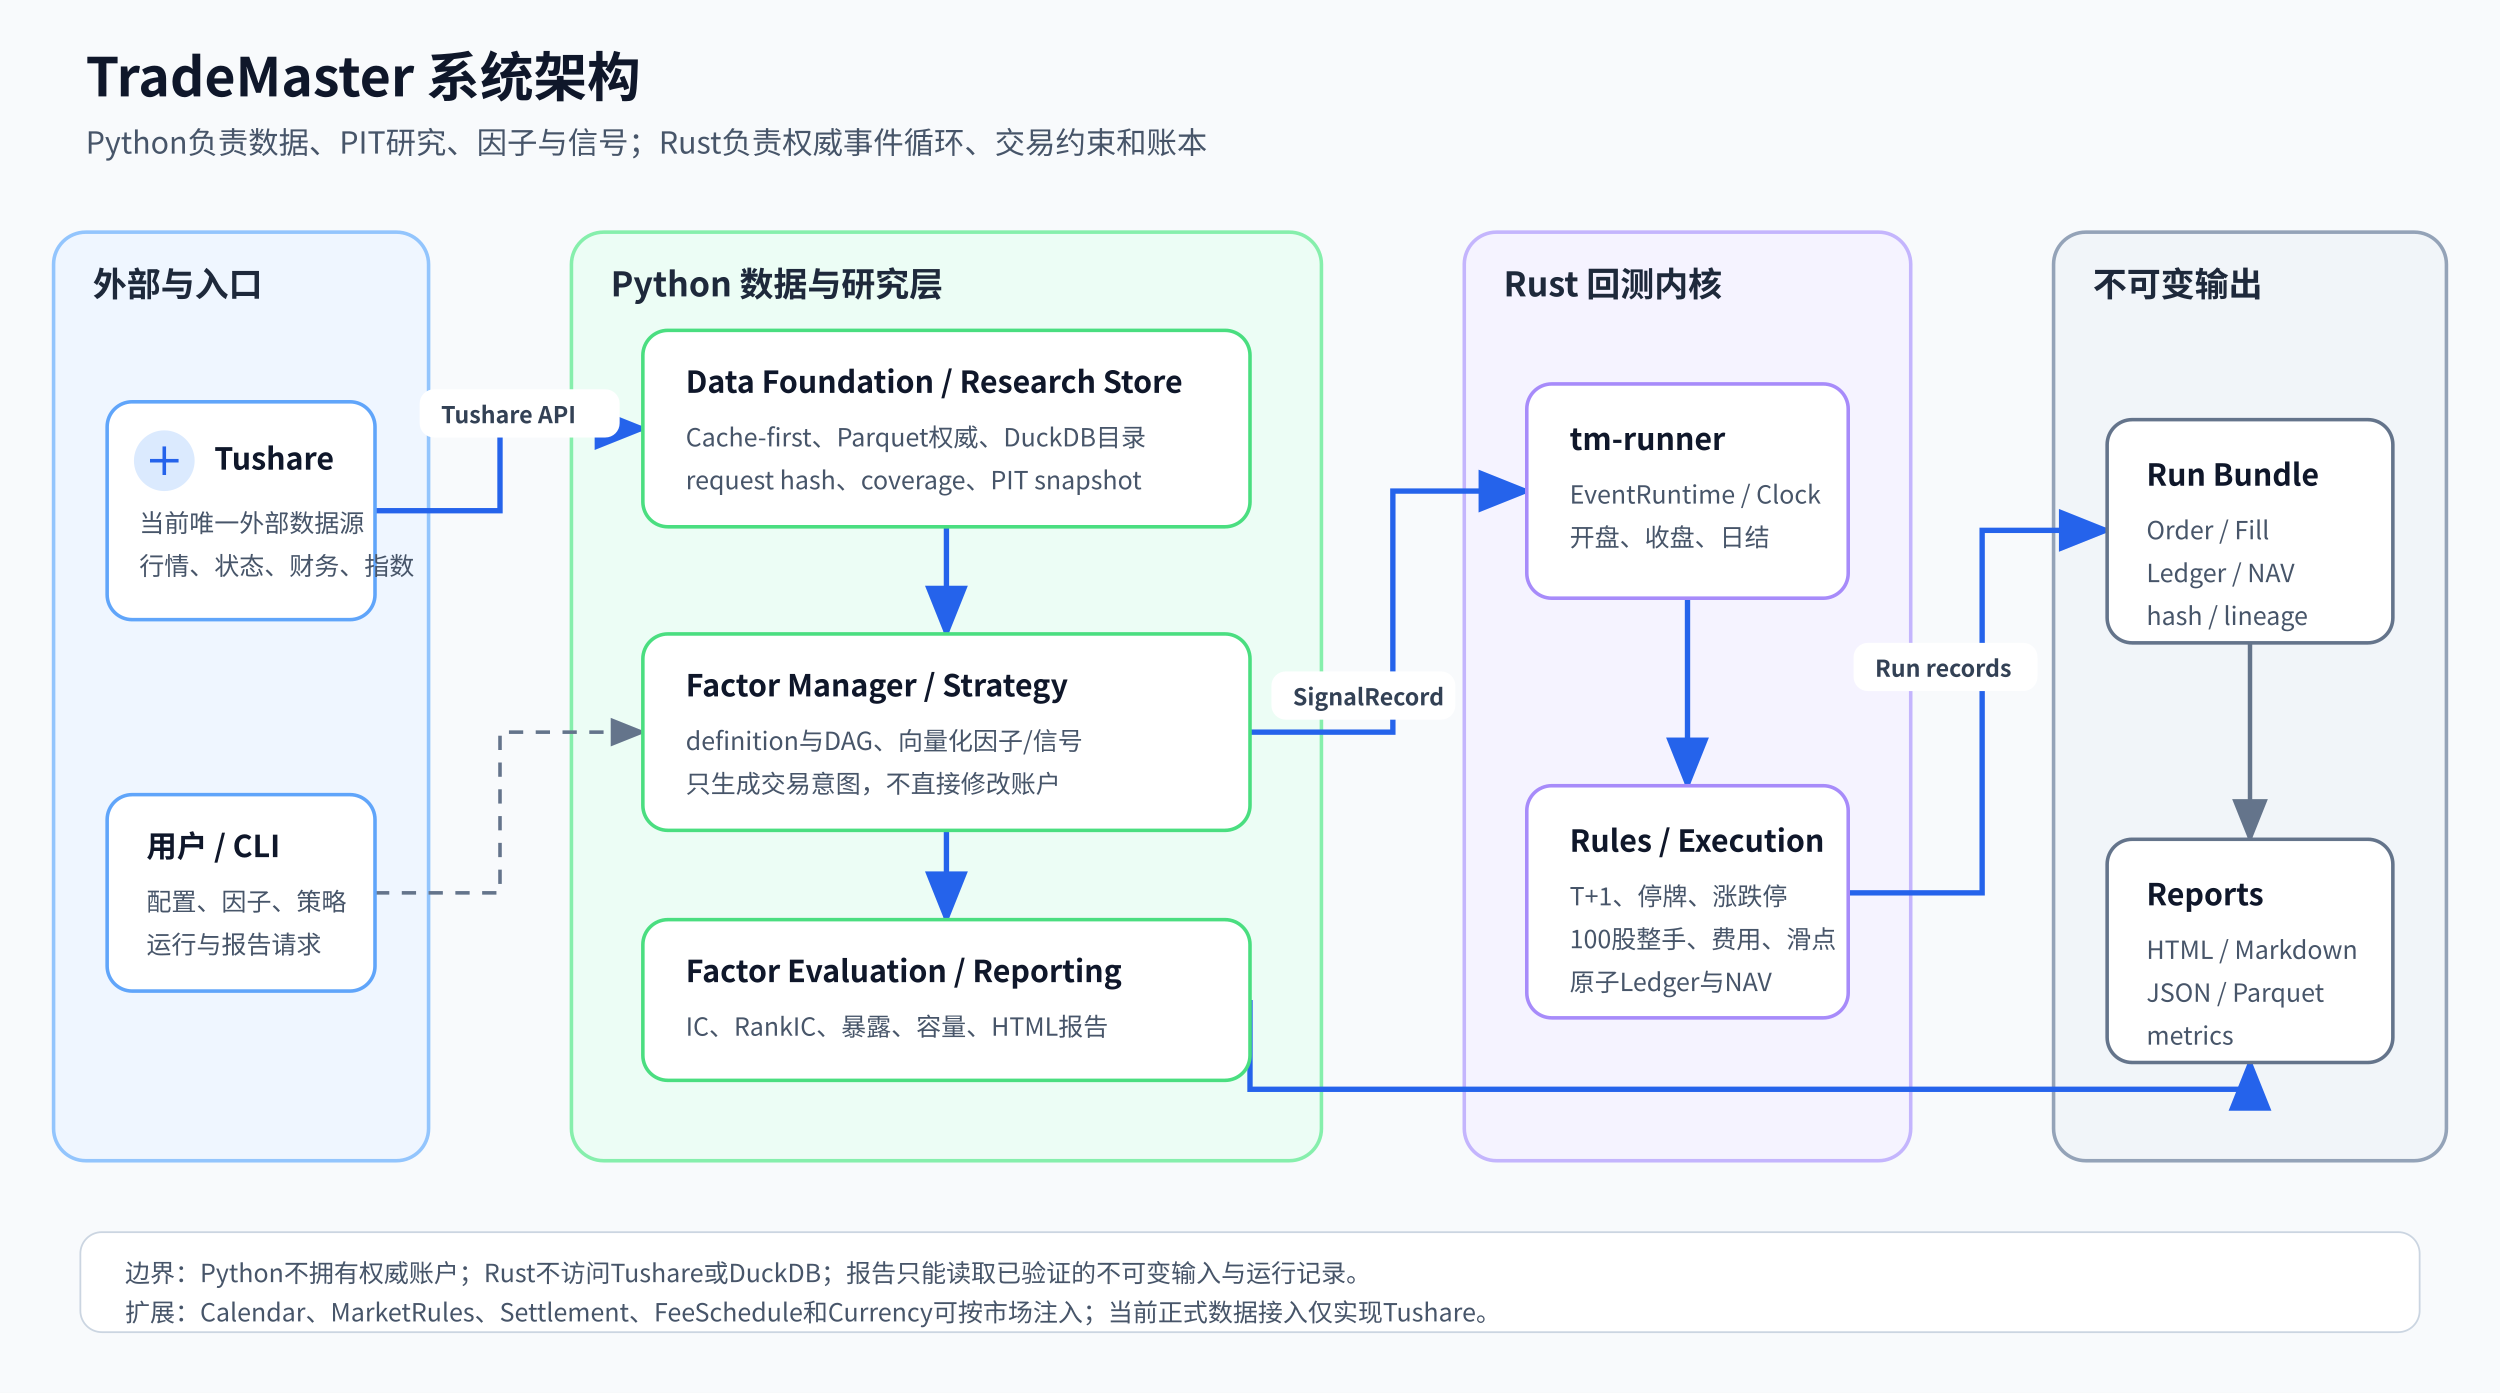
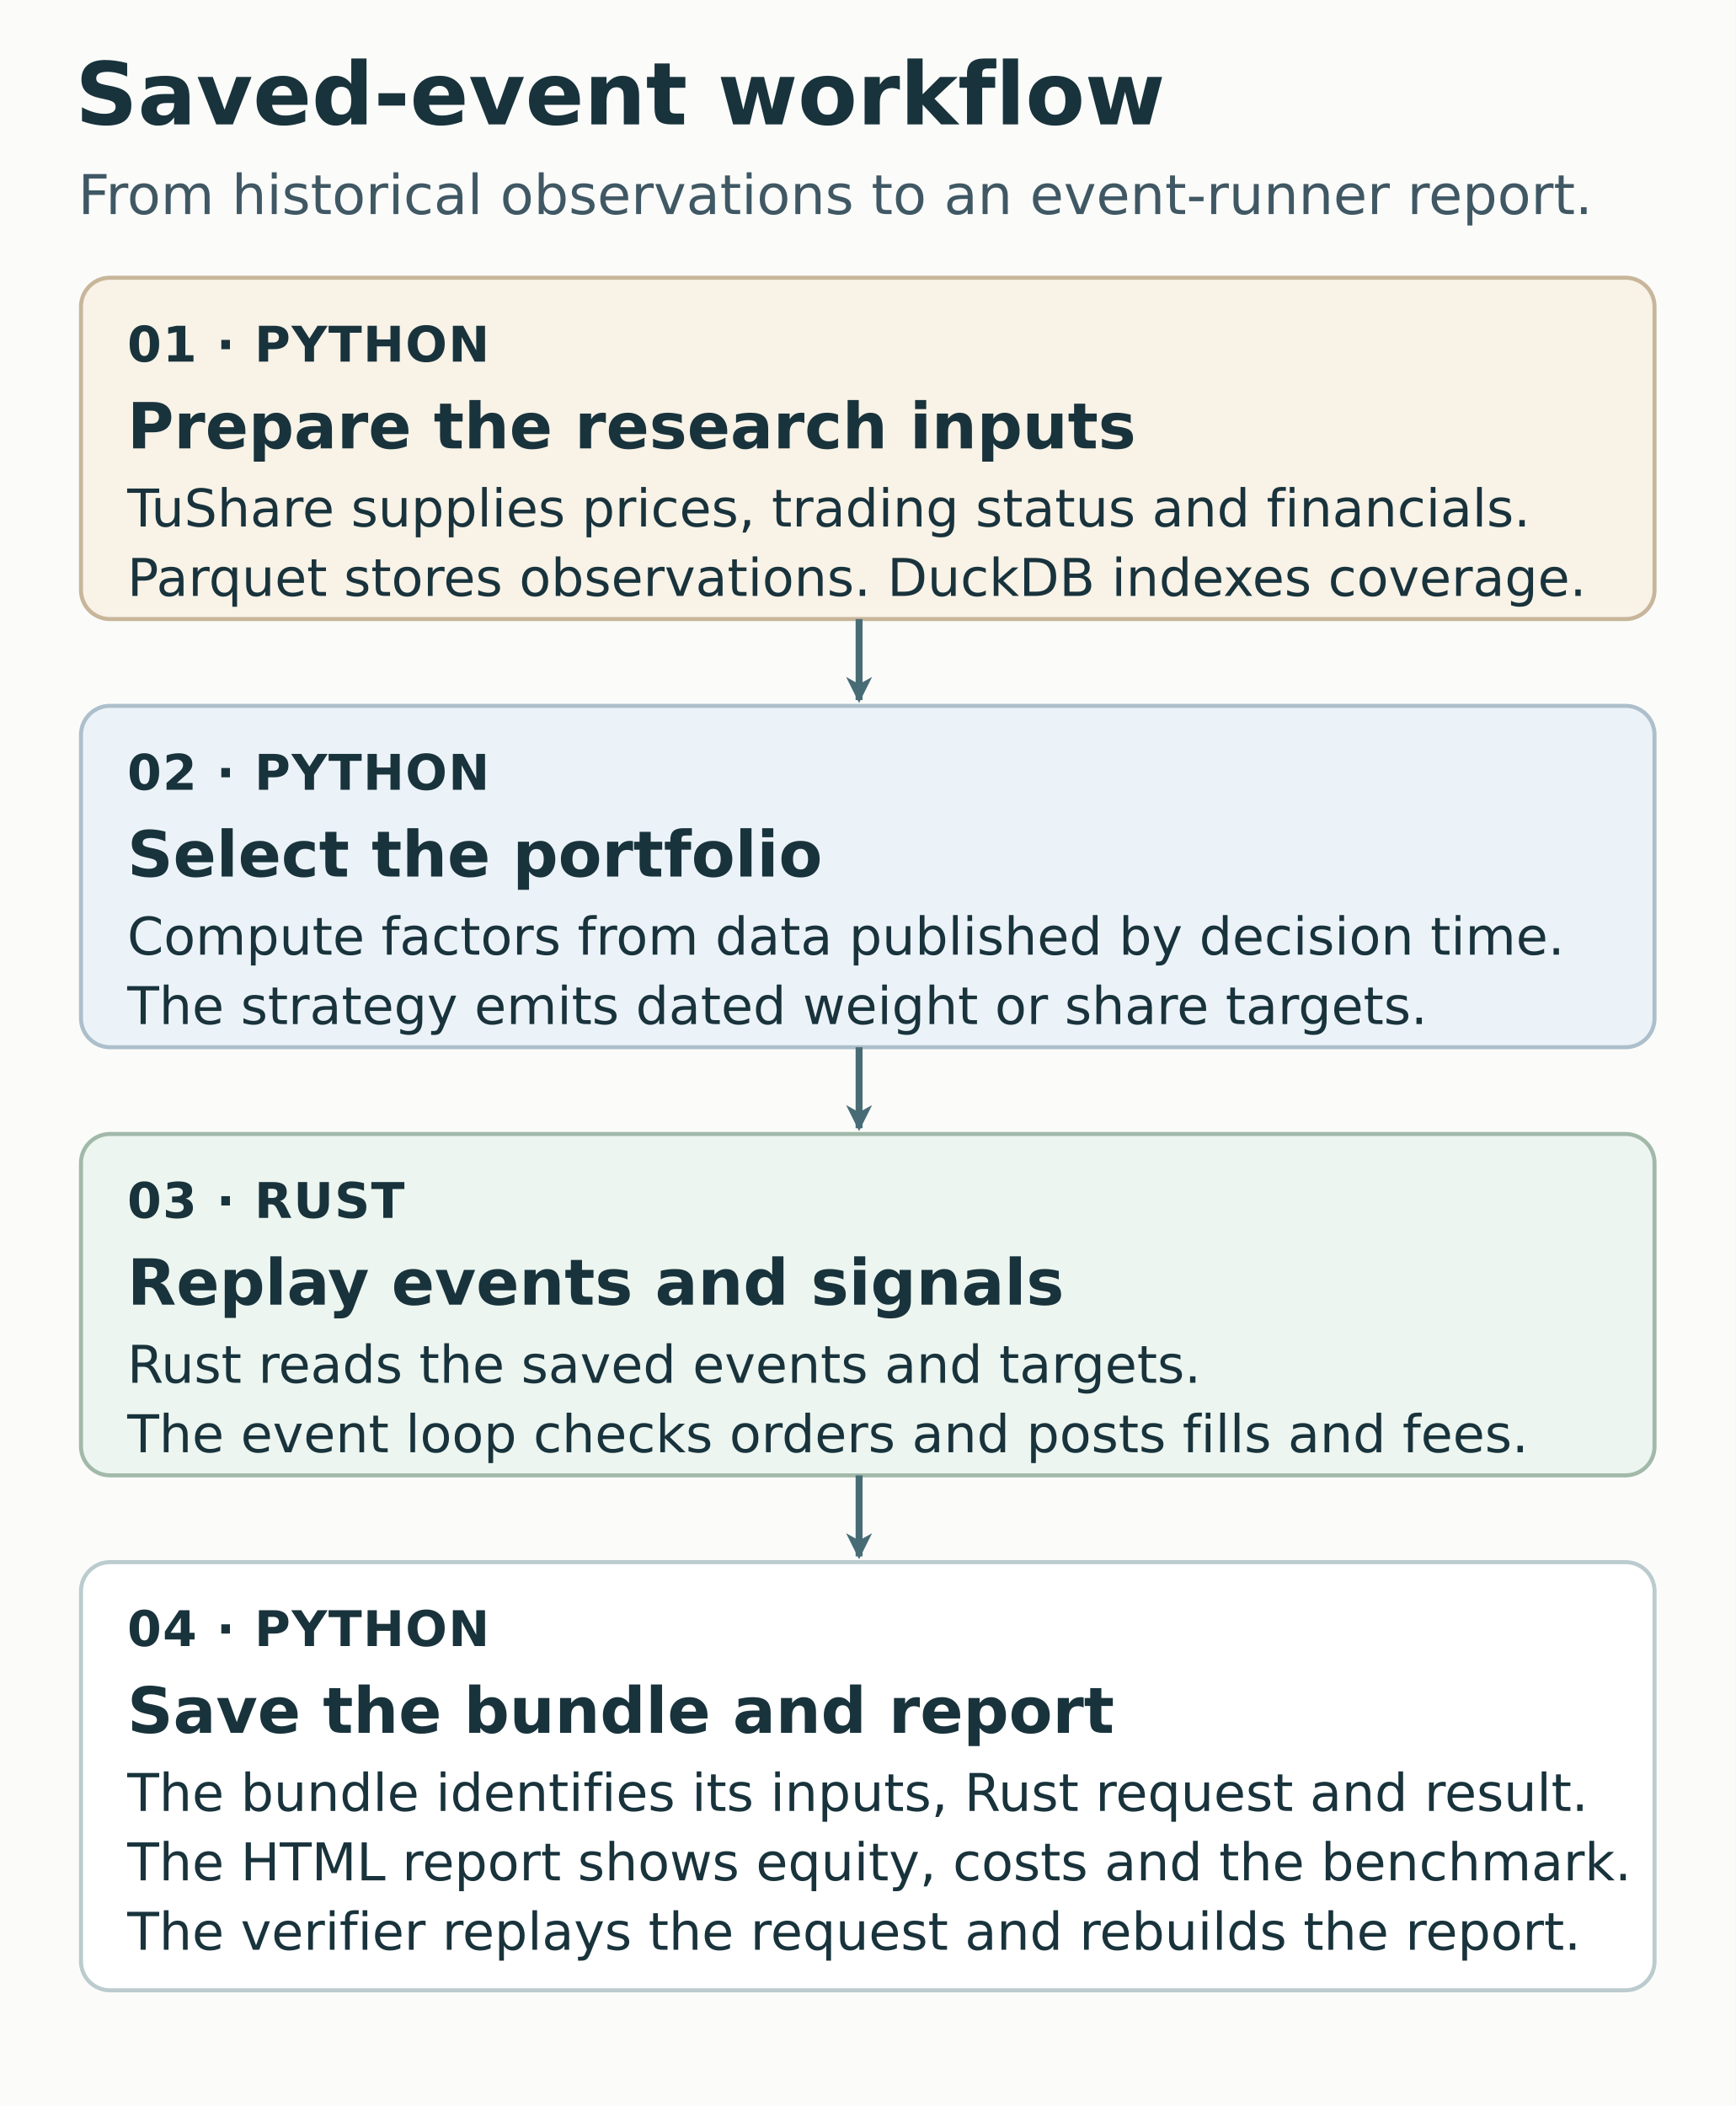
- <svg xmlns="http://www.w3.org/2000/svg" width="1400" height="780" viewBox="0 0 1400 780" role="img" aria-labelledby="title desc">
+ <svg xmlns="http://www.w3.org/2000/svg" width="600" height="728" viewBox="0 0 600 728" role="img" aria-labelledby="title desc" lang="en">
  <defs>
-     <marker id="arrow-blue" markerWidth="10" markerHeight="8" refX="9" refY="4" orient="auto">
-       <path d="M0,0 L10,4 L0,8 Z" fill="#2563eb" />
+     <style>
+       text { font-family: "DejaVu Sans", Arial, sans-serif; fill: #19333c; }
+       .title { font-size: 30px; font-weight: 700; }
+       .intro { font-size: 19px; fill: #405864; }
+       .label { font-size: 17px; font-weight: 700; letter-spacing: 0.4px; }
+       .name { font-size: 22px; font-weight: 700; }
+       .body { font-size: 18px; }
+       .edge { fill: none; stroke: #486c75; stroke-width: 2.4; stroke-linejoin: round; marker-end: url(#arrow); }
+     </style>
+     <marker id="arrow" markerUnits="userSpaceOnUse" markerWidth="9" markerHeight="9" refX="8" refY="4.5" orient="auto">
+       <path d="M0 0 9 4.5 0 9 2.5 4.5Z" fill="#486c75" />
    </marker>
-     <marker id="arrow-slate" markerWidth="10" markerHeight="8" refX="9" refY="4" orient="auto">
-       <path d="M0,0 L10,4 L0,8 Z" fill="#64748b" />
-     </marker>
-     <style>
-       text { font-family: "Noto Sans CJK SC", "PingFang SC", "Microsoft YaHei", "DejaVu Sans", sans-serif; }
-       .title { font-size: 30px; font-weight: 700; fill: #0f172a; }
-       .subtitle { font-size: 17px; fill: #475569; }
-       .group { font-size: 19px; font-weight: 700; fill: #1e293b; }
-       .node-title { font-size: 17px; font-weight: 700; fill: #0f172a; }
-       .node-sub { font-size: 14px; fill: #475569; }
-       .edge { font-size: 13px; font-weight: 600; fill: #334155; }
-       .footer { font-size: 14px; fill: #475569; }
-     </style>
  </defs>
-   <rect width="1400" height="780" fill="#f8fafc" />
-   <text x="48" y="54" class="title">TradeMaster 系统架构</text>
-   <text x="48" y="86" class="subtitle">Python负责数据、PIT研究、因子与信号；Rust负责权威事件循环、交易约束和账本</text>
-   <rect x="30" y="130" width="210" height="520" rx="18" fill="#eff6ff" stroke="#93c5fd" stroke-width="2" />
-   <rect x="320" y="130" width="420" height="520" rx="18" fill="#ecfdf5" stroke="#86efac" stroke-width="2" />
-   <rect x="820" y="130" width="250" height="520" rx="18" fill="#f5f3ff" stroke="#c4b5fd" stroke-width="2" />
-   <rect x="1150" y="130" width="220" height="520" rx="18" fill="#f1f5f9" stroke="#94a3b8" stroke-width="2" />
-   <text x="52" y="166" class="group">外部与入口</text>
-   <text x="342" y="166" class="group">Python 数据与研究层</text>
-   <text x="842" y="166" class="group">Rust 回测内核</text>
-   <text x="1172" y="166" class="group">不可变输出</text>
-   <path d="M210 286 H280 V240 H360" fill="none" stroke="#2563eb" stroke-width="3" marker-end="url(#arrow-blue)" />
-   <path d="M210 500 H280 V410 H360" fill="none" stroke="#64748b" stroke-width="2" stroke-dasharray="8 7" marker-end="url(#arrow-slate)" />
-   <path d="M530 295 V355" fill="none" stroke="#2563eb" stroke-width="3" marker-end="url(#arrow-blue)" />
-   <path d="M530 465 V515" fill="none" stroke="#2563eb" stroke-width="3" marker-end="url(#arrow-blue)" />
-   <path d="M700 410 H780 V275 H855" fill="none" stroke="#2563eb" stroke-width="3" marker-end="url(#arrow-blue)" />
-   <path d="M945 335 V440" fill="none" stroke="#2563eb" stroke-width="3" marker-end="url(#arrow-blue)" />
-   <path d="M1035 500 H1110 V297 H1180" fill="none" stroke="#2563eb" stroke-width="3" marker-end="url(#arrow-blue)" />
-   <path d="M700 560 V610 H1260 V595" fill="none" stroke="#2563eb" stroke-width="3" marker-end="url(#arrow-blue)" />
-   <path d="M1260 360 V470" fill="none" stroke="#64748b" stroke-width="2.5" marker-end="url(#arrow-slate)" />
-   <rect x="235" y="218" width="112" height="27" rx="8" fill="#ffffff" />
-   <text x="247" y="237" class="edge">Tushare API</text>
-   <rect x="712" y="376" width="103" height="27" rx="8" fill="#ffffff" />
-   <text x="724" y="395" class="edge">SignalRecord</text>
-   <rect x="1038" y="360" width="103" height="27" rx="8" fill="#ffffff" />
-   <text x="1050" y="379" class="edge">Run records</text>
-   <rect x="60" y="225" width="150" height="122" rx="14" fill="#ffffff" stroke="#60a5fa" stroke-width="2" />
-   <circle cx="92" cy="258" r="17" fill="#dbeafe" />
-   <path d="M84 258 H100 M92 250 V266" stroke="#2563eb" stroke-width="2" />
-   <text x="120" y="263" class="node-title">Tushare</text>
-   <text x="78" y="298" class="node-sub">当前唯一外部数据源</text>
-   <text x="78" y="322" class="node-sub">行情、状态、财务、指数</text>
-   <rect x="60" y="445" width="150" height="110" rx="14" fill="#ffffff" stroke="#60a5fa" stroke-width="2" />
-   <text x="82" y="480" class="node-title">用户 / CLI</text>
-   <text x="82" y="510" class="node-sub">配置、因子、策略</text>
-   <text x="82" y="534" class="node-sub">运行与报告请求</text>
-   <rect x="360" y="185" width="340" height="110" rx="14" fill="#ffffff" stroke="#4ade80" stroke-width="2" />
-   <text x="384" y="220" class="node-title">Data Foundation / Research Store</text>
-   <text x="384" y="250" class="node-sub">Cache-first、Parquet权威、DuckDB目录</text>
-   <text x="384" y="274" class="node-sub">request hash、coverage、PIT snapshot</text>
-   <rect x="360" y="355" width="340" height="110" rx="14" fill="#ffffff" stroke="#4ade80" stroke-width="2" />
-   <text x="384" y="390" class="node-title">Factor Manager / Strategy</text>
-   <text x="384" y="420" class="node-sub">definition与DAG、向量化因子/信号</text>
-   <text x="384" y="444" class="node-sub">只生成交易意图，不直接修改账户</text>
-   <rect x="360" y="515" width="340" height="90" rx="14" fill="#ffffff" stroke="#4ade80" stroke-width="2" />
-   <text x="384" y="550" class="node-title">Factor Evaluation / Reporting</text>
-   <text x="384" y="580" class="node-sub">IC、RankIC、暴露、容量、HTML报告</text>
-   <rect x="855" y="215" width="180" height="120" rx="14" fill="#ffffff" stroke="#a78bfa" stroke-width="2" />
-   <text x="879" y="252" class="node-title">tm-runner</text>
-   <text x="879" y="282" class="node-sub">EventRuntime / Clock</text>
-   <text x="879" y="306" class="node-sub">开盘、收盘、日结</text>
-   <rect x="855" y="440" width="180" height="130" rx="14" fill="#ffffff" stroke="#a78bfa" stroke-width="2" />
-   <text x="879" y="477" class="node-title">Rules / Execution</text>
-   <text x="879" y="507" class="node-sub">T+1、停牌、涨跌停</text>
-   <text x="879" y="531" class="node-sub">100股整手、费用、滑点</text>
-   <text x="879" y="555" class="node-sub">原子Ledger与NAV</text>
-   <rect x="1180" y="235" width="160" height="125" rx="14" fill="#ffffff" stroke="#64748b" stroke-width="2" />
-   <text x="1202" y="272" class="node-title">Run Bundle</text>
-   <text x="1202" y="302" class="node-sub">Order / Fill</text>
-   <text x="1202" y="326" class="node-sub">Ledger / NAV</text>
-   <text x="1202" y="350" class="node-sub">hash / lineage</text>
-   <rect x="1180" y="470" width="160" height="125" rx="14" fill="#ffffff" stroke="#64748b" stroke-width="2" />
-   <text x="1202" y="507" class="node-title">Reports</text>
-   <text x="1202" y="537" class="node-sub">HTML / Markdown</text>
-   <text x="1202" y="561" class="node-sub">JSON / Parquet</text>
-   <text x="1202" y="585" class="node-sub">metrics</text>
-   <rect x="45" y="690" width="1310" height="56" rx="12" fill="#ffffff" stroke="#cbd5e1" />
-   <text x="70" y="718" class="footer">边界：Python不拥有权威账户；Rust不访问Tushare或DuckDB；报告只能读取已验证的不可变输入与运行记录。</text>
-   <text x="70" y="740" class="footer">扩展：Calendar、MarketRules、Settlement、FeeSchedule和Currency可按市场注入；当前正式数据接入仅实现Tushare。</text>
+   <rect width="600" height="728" fill="#fbfcfa" />
+   <text x="26" y="43" class="title">Saved-event workflow</text>
+   <text x="27" y="74" class="intro">From historical observations to an event-runner report.</text>
+   <g id="research">
+     <rect x="28" y="96" width="544" height="118" rx="10" fill="#f8f2e7" stroke="#c8b69b" stroke-width="1.4" />
+     <text x="44" y="125" class="label">01  ·  PYTHON</text>
+     <text x="44" y="155" class="name">Prepare the research inputs</text>
+     <text x="44" y="182" class="body">TuShare supplies prices, trading status and financials.</text>
+     <text x="44" y="206" class="body">Parquet stores observations. DuckDB indexes coverage.</text>
+   </g>
+   <g id="research-to-decision">
+     <path d="M297 214 V242" class="edge" />
+   </g>
+   <g id="selection">
+     <rect x="28" y="244" width="544" height="118" rx="10" fill="#ecf3f8" stroke="#adbfcb" stroke-width="1.4" />
+     <text x="44" y="273" class="label">02  ·  PYTHON</text>
+     <text x="44" y="303" class="name">Select the portfolio</text>
+     <text x="44" y="330" class="body">Compute factors from data published by decision time.</text>
+     <text x="44" y="354" class="body">The strategy emits dated weight or share targets.</text>
+   </g>
+   <g id="decisions-to-runner">
+     <path d="M297 362 V390" class="edge" />
+   </g>
+   <g id="runner">
+     <rect x="28" y="392" width="544" height="118" rx="10" fill="#ecf5ef" stroke="#a2b9a9" stroke-width="1.4" />
+     <text x="44" y="421" class="label">03  ·  RUST</text>
+     <text x="44" y="451" class="name">Replay events and signals</text>
+     <text x="44" y="478" class="body">Rust reads the saved events and targets.</text>
+     <text x="44" y="502" class="body">The event loop checks orders and posts fills and fees.</text>
+   </g>
+   <g id="runner-to-bundle">
+     <path d="M297 510 V538" class="edge" />
+   </g>
+   <g id="outputs">
+     <rect x="28" y="540" width="544" height="148" rx="10" fill="#fff" stroke="#bbcbce" stroke-width="1.4" />
+     <text x="44" y="569" class="label">04  ·  PYTHON</text>
+     <text x="44" y="599" class="name">Save the bundle and report</text>
+     <text x="44" y="626" class="body">The bundle identifies its inputs, Rust request and result.</text>
+     <text x="44" y="650" class="body">The HTML report shows equity, costs and the benchmark.</text>
+     <text x="44" y="674" class="body">The verifier replays the request and rebuilds the report.</text>
+   </g>
</svg>
